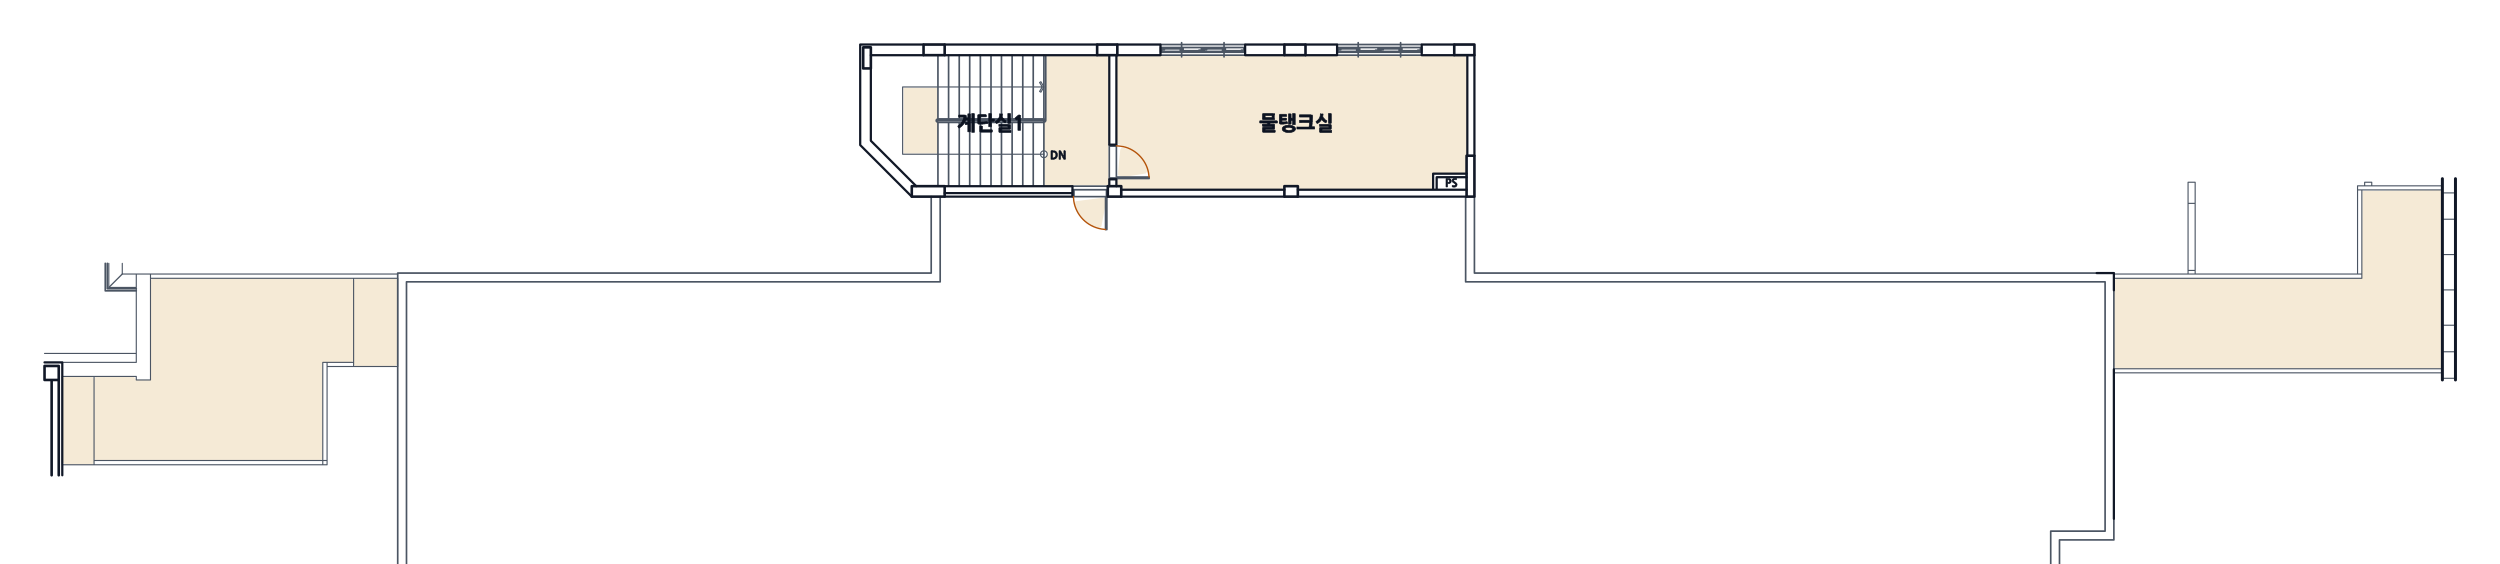
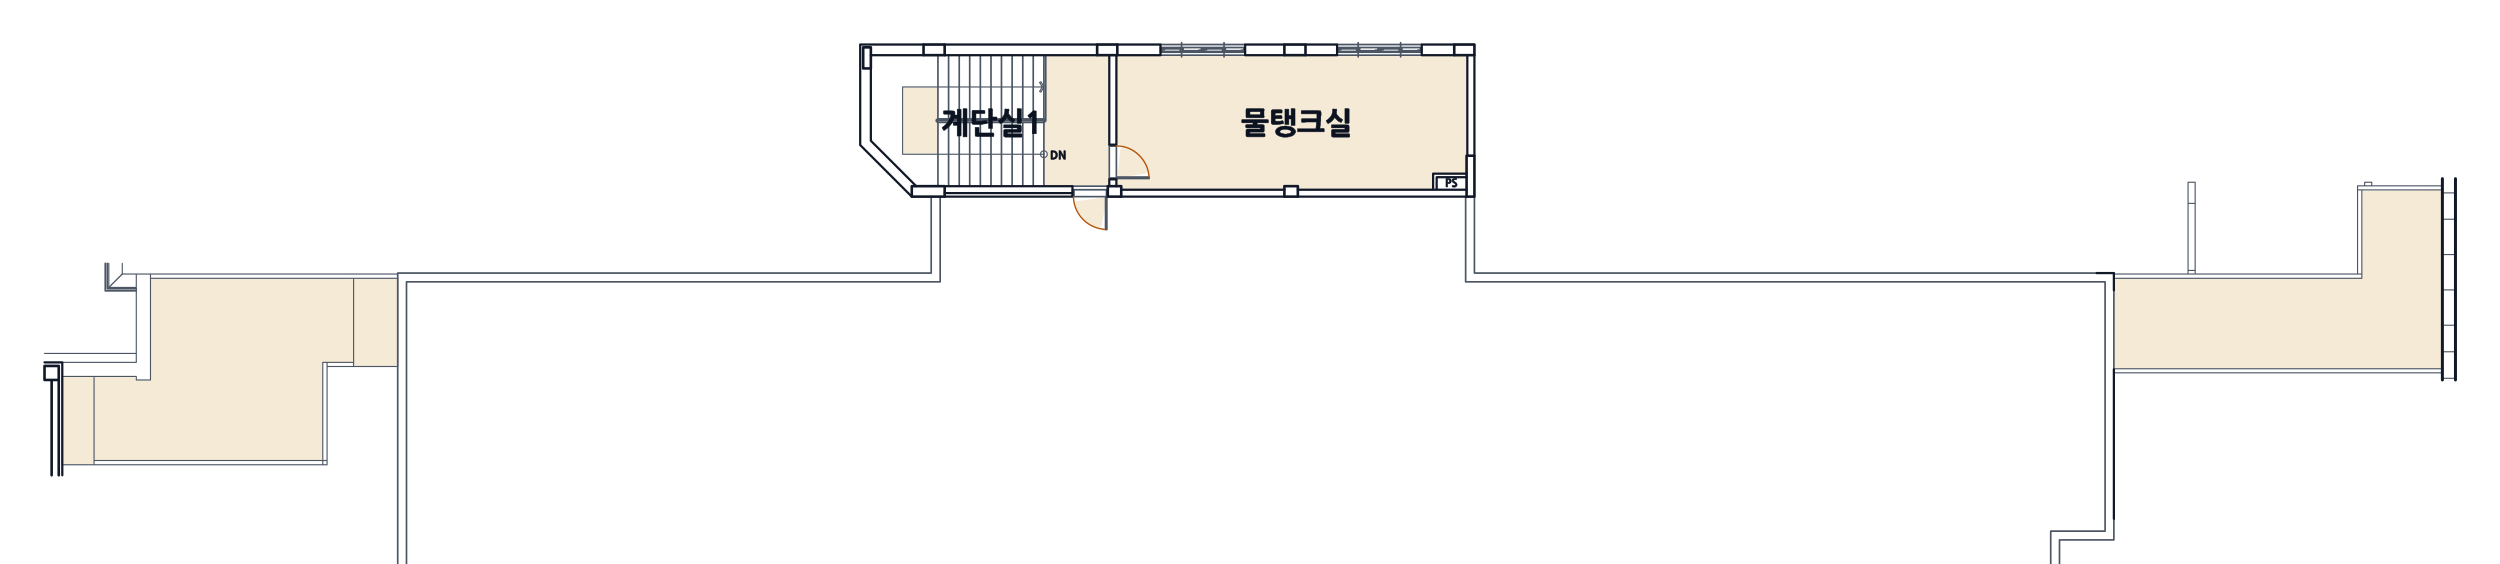
- <svg xmlns="http://www.w3.org/2000/svg" viewBox="0 0 802.72 180.88" width="802.72" height="180.88">
+ <svg xmlns="http://www.w3.org/2000/svg" data-deco="floors" viewBox="0 0 802.72 180.88" width="802.72" height="180.88">
  <g id="deco">
    <path fill="#f5ead6" fill-rule="evenodd" d="M290.1 28.2L290.1 49.3L300.9 49.3L301.2 39.8L300.6 38.5L301.2 37.6L300.9 28.2ZM336.3 49.5L335.2 51.2L335.4 59.5L355.9 59.5L355.9 18L336 18L335.7 38.9L335.2 39.7L335.2 47.7ZM360.2 47.3L359.7 48L358.9 56.3L361 56.8L367.9 55.7L368.4 54.9L369 56.8L369 57.3L358.9 57.4L358.6 59.3L360 59.8L360.8 60.9L411.5 60.9L412.4 59.8L416.7 59.8L417.6 60.9L459.5 60.9L460.2 60.1L460.2 55.8L470.1 55.8L470.9 55.1L471.1 18.4L470.2 17.7L450.5 17.7L449.7 18.3L448.9 17.7L436.9 17.7L436.1 18.3L435.3 17.7L393.8 17.7L393 18.3L392.2 17.7L380.2 17.7L379.4 18.3L378.6 17.7L359.1 17.8L358.5 18.6L358.5 46L363 47.9L363.1 48ZM367.7 52.5L365.7 49.8L363.3 48.1L365.7 49.8L367.7 52.4ZM353.6 72.9L355 65.7L354.7 63.4L345.4 64.6L345.1 65.4L345.8 67.7L347.7 70.3L350.4 72.4L352.8 73.2ZM679.4 118.4L783.3 118.4L784.2 117.8L784.2 61.9L783.6 61L758.6 61.3L758.4 89.4L679.6 89.4L678.7 90.3L678.7 117.5ZM126.8 89.4L114.1 89.4L113.5 90.3L113.6 117.1L114.4 117.7L126.8 117.7L127.7 116.8L127.6 89.9ZM30.2 147L30.7 147.8L103.1 147.8L103.6 147L103.6 116.4L112.7 116.4L113.5 115.8L113.5 89.9L112.6 89.4L48.9 89.4L48.3 90.3L48.3 122L43.8 122L42.9 120.9L31.1 120.9L30.3 121.3ZM30.2 121.8L29.6 120.9L20.8 120.9L20 121.5L20 148.3L20.9 149.2L29.4 149.2L30.2 148.6Z" />
  </g>
  <path class="m" fill="none" stroke="#4b5563" stroke-linecap="round" stroke-linejoin="round" stroke-width="0.36" d="M336.26 49.52L336.2 49.1L335.96 48.74L335.6 48.5L335.18 48.44L334.76 48.5L334.4 48.74L334.16 49.1L334.1 49.52L334.16 49.94L334.4 50.3L334.76 50.54L335.18 50.6L335.6 50.54L335.96 50.3L336.2 49.94L336.26 49.52M335.18 49.52L289.82 49.52L289.82 27.92L335.18 27.92L334.22 29.6L333.8 29.36L334.64 27.92L333.8 26.48L334.22 26.24L335.18 27.92M702.56 86.84L702.56 65.3L704.84 65.3L704.84 86.84ZM704.84 87.98L704.84 86.84L702.56 86.84L702.56 87.98M702.56 65.3L702.56 58.52L704.84 58.52L704.84 65.3ZM759.26 59.66L759.26 58.52L761.54 58.52L761.54 59.66M784.22 119.72L678.74 119.72M784.22 118.4L678.74 118.4M784.22 59.66L756.98 59.66L756.98 87.98M105.02 149.24L103.64 149.24L103.64 116.36L105.02 116.36ZM105.02 149.24L20 149.24M30.2 147.86L105.02 147.86M20 120.86L43.76 120.86M20 116.36L43.76 116.36M20 116.36L43.76 116.36M39.26 87.98L39.26 84.56M43.76 120.86L43.76 122L48.32 122L48.32 87.98L43.76 87.98L43.76 116.36M48.32 89.36L127.7 89.36M48.32 87.98L127.7 87.98M105.02 117.68L127.7 117.68M105.02 116.36L113.54 116.36M43.76 87.98L39.26 87.98M14.3 113.48L43.76 113.48M34.94 84.56L34.94 92.3L43.76 92.3M788.42 61.94L784.22 61.94M788.42 70.4L784.22 70.4M788.42 81.74L784.22 81.74M788.42 93.08L784.22 93.08M788.42 104.42L784.22 104.42M788.42 112.94L784.22 112.94M788.42 121.46L784.22 121.46M758.36 87.98L678.74 87.98M758.36 89.36L678.74 89.36M784.22 60.98L756.98 60.98M758.36 60.98L758.36 89.36M113.54 117.68L113.54 89.36L127.7 89.36L127.7 117.68ZM20 149.24L20 120.86L30.2 120.86L30.2 149.24Z" />
  <path class="m" fill="none" stroke="#4b5563" stroke-linecap="round" stroke-linejoin="round" stroke-width="0.42" d="M34.94 92.3L39.26 87.98" />
  <path class="m" fill="none" stroke="#4b5563" stroke-linecap="round" stroke-linejoin="round" stroke-width="0.54" d="M335.18 38.72L301.16 38.72M335.18 38.18L301.16 38.18M335.18 39.26L335.48 39.14L335.72 38.9L335.72 38.54L335.48 38.3L335.18 38.18M301.16 38.18L300.86 38.3L300.62 38.54L300.62 38.9L300.86 39.14L301.16 39.26M335.18 39.32L301.16 39.32M335.18 38.18L335.18 17.72M331.76 38.18L331.76 17.72M328.4 38.18L328.4 17.72M324.98 38.18L324.98 17.72M321.56 38.18L321.56 17.72M318.2 38.18L318.2 17.72M314.78 38.18L314.78 17.72M311.36 38.18L311.36 17.72M308 38.18L308 17.72M304.58 38.18L304.58 17.72M301.16 38.18L301.16 17.72M335.18 38.18L335.18 59.78M331.76 39.32L331.76 59.78M328.4 39.32L328.4 59.78M324.98 39.32L324.98 59.78M321.56 39.32L321.56 59.78M318.2 39.32L318.2 59.78M314.78 39.32L314.78 59.78M311.36 39.32L311.36 59.78M308 39.32L308 59.78M304.58 39.32L304.58 59.78M301.16 39.32L301.16 59.78M456.08 15.26L442.88 15.26M456.08 15.26L442.88 15.26M449.72 18.26L449.72 13.7M443.12 15.92L443.12 15.44M443.24 15.5L443.24 15.92M443.36 15.26L456.08 15.26M443.36 16.76L456.08 16.76M449.24 15.92L449.24 15.5L450.14 15.5L450.14 15.92ZM449.24 16.46L449.24 16.1L450.14 16.1L450.14 16.46ZM443.36 15.26L442.88 15.26M442.88 16.76L443.36 16.76L443.36 15.92L443.12 15.92L443.12 15.44L443.36 15.44L443.36 15.26M443.24 15.92L443.24 15.5L444.14 15.5L444.14 15.92ZM444.14 15.68L449.24 15.68M456.26 16.04L456.26 16.52M456.2 16.46L456.2 16.1M456.5 16.76L456.08 16.76M456.08 15.26L456.08 16.04L456.26 16.04L456.26 16.52L456.08 16.52L456.08 16.76M455.24 16.46L455.24 16.1L456.2 16.1L456.2 16.46ZM455.24 16.28L450.14 16.28M456.08 16.76L442.88 16.76M456.08 16.76L456.5 16.76M456.5 15.26L456.08 15.26L456.5 15.26M443.36 16.52L456.08 16.52M442.88 16.76L442.88 15.26M456.5 16.76L456.5 15.26M442.46 15.26L429.32 15.26M442.46 15.26L429.32 15.26M436.1 18.26L436.1 13.7M429.5 15.92L429.5 15.44M429.62 15.5L429.62 15.92M429.74 15.26L442.46 15.26M429.74 16.76L442.46 16.76M435.62 15.92L435.62 15.5L436.58 15.5L436.58 15.92ZM435.62 16.46L435.62 16.1L436.58 16.1L436.58 16.46ZM429.74 15.26L429.32 15.26M429.32 16.76L429.74 16.76L429.74 15.92L429.5 15.92L429.5 15.44L429.74 15.44L429.74 15.26M429.62 15.92L429.62 15.5L430.52 15.5L430.52 15.92ZM430.52 15.68L435.62 15.68M442.7 16.04L442.7 16.52M442.58 16.46L442.58 16.1M442.88 16.76L442.46 16.76M442.46 15.26L442.46 16.04L442.7 16.04L442.7 16.52L442.46 16.52L442.46 16.76M441.68 16.46L441.68 16.1L442.58 16.1L442.58 16.46ZM441.68 16.28L436.58 16.28M442.46 16.76L429.32 16.76M442.46 16.76L442.88 16.76M442.88 15.26L442.46 15.26L442.88 15.26M429.74 16.52L442.46 16.52M429.32 16.76L429.32 15.26M442.88 16.76L442.88 15.26M473.42 63.14L473.42 87.68L678.74 87.68L678.74 173.36L661.28 173.36L661.28 274.88L241.64 274.88L241.64 256.82L127.7 256.82L127.7 87.68L299 87.68L299 63.14M470.6 63.14L470.6 90.5L675.92 90.5L675.92 170.54L658.46 170.54L658.46 272L244.46 272L244.46 254L130.52 254L130.52 90.5L301.88 90.5L301.88 63.14M399.38 15.26L386.24 15.26M399.38 15.26L386.24 15.26M393.02 18.26L393.02 13.7M386.42 15.92L386.42 15.44M386.54 15.5L386.54 15.92M386.66 15.26L399.38 15.26M386.66 16.76L399.38 16.76M392.54 15.92L392.54 15.5L393.44 15.5L393.44 15.92ZM392.54 16.46L392.54 16.1L393.44 16.1L393.44 16.46ZM386.66 15.26L386.24 15.26M386.24 16.76L386.66 16.76L386.66 15.92L386.42 15.92L386.42 15.44L386.66 15.44L386.66 15.26M386.54 15.92L386.54 15.5L387.44 15.5L387.44 15.92ZM387.44 15.68L392.54 15.68M399.62 16.04L399.62 16.52M399.5 16.46L399.5 16.1M399.8 16.76L399.38 16.76M399.38 15.26L399.38 16.04L399.62 16.04L399.62 16.52L399.38 16.52L399.38 16.76M398.6 16.46L398.6 16.1L399.5 16.1L399.5 16.46ZM398.6 16.28L393.44 16.28M399.38 16.76L386.24 16.76M399.38 16.76L399.8 16.76M399.8 15.26L399.38 15.26L399.8 15.26M386.66 16.52L399.38 16.52M386.24 16.76L386.24 15.26M399.8 16.76L399.8 15.26M385.76 15.26L372.62 15.26M385.76 15.26L372.62 15.26M379.4 18.26L379.4 13.7M372.86 15.92L372.86 15.44M372.92 15.5L372.92 15.92M373.04 15.26L385.76 15.26M373.04 16.76L385.76 16.76M378.98 15.92L378.98 15.5L379.88 15.5L379.88 15.92ZM378.98 16.46L378.98 16.1L379.88 16.1L379.88 16.46ZM373.04 15.26L372.62 15.26M372.62 16.76L373.04 16.76L373.04 15.92L372.86 15.92L372.86 15.44L373.04 15.44L373.04 15.26M372.92 15.92L372.92 15.5L373.88 15.5L373.88 15.92ZM373.88 15.68L378.98 15.68M386 16.04L386 16.52M385.88 16.46L385.88 16.1M386.24 16.76L385.76 16.76M385.76 15.26L385.76 16.04L386 16.04L386 16.52L385.76 16.52L385.76 16.76M384.98 16.46L384.98 16.1L385.88 16.1L385.88 16.46ZM384.98 16.28L379.88 16.28M385.76 16.76L372.62 16.76M385.76 16.76L386.24 16.76M386.24 15.26L385.76 15.26L386.24 15.26M373.04 16.52L385.76 16.52M372.62 16.76L372.62 15.26M386.24 16.76L386.24 15.26M372.62 14.3L399.8 14.3M372.62 17.72L399.8 17.72M429.32 14.3L456.5 14.3M429.32 17.72L456.5 17.72M358.46 57.32L358.46 46.76M356.18 57.32L356.18 46.76M358.46 46.46L358.46 46.76L358.1 46.76L358.1 46.94L356.54 46.94L356.18 46.76L356.18 46.46L358.46 46.46L356.18 46.46M358.46 57.32L358.46 56.84L368.96 56.84L368.96 57.32ZM356.18 57.56L358.46 57.56L358.46 57.32L358.1 57.32L358.1 57.14L356.54 57.14L356.18 57.32L356.18 57.56L358.46 57.56M43.76 92.72L34.46 92.72L34.46 84.56M33.8 84.56L33.8 93.38L43.76 93.38M335.78 38.72L335.78 17.9M355.4 63.14L344.66 63.14M355.4 60.92L344.66 60.92M344.36 63.14L344.66 63.14L344.66 62.78L344.84 62.78L344.84 61.22L344.66 60.92L344.36 60.92L344.36 63.14L344.36 60.92M354.98 73.7L354.98 63.14L355.4 63.14L355.4 73.7ZM355.7 60.92L355.7 63.14L355.4 63.14L355.4 62.78L355.28 62.78L355.28 61.22L355.4 60.92L355.7 60.92L355.7 63.14M355.7 59.78L344.36 59.78" />
  <path class="w" fill="none" stroke="#111827" stroke-linecap="round" stroke-linejoin="round" stroke-width="0.72" d="M473.42 17.72L473.42 50M471.14 17.72L471.14 50M303.32 62L344.36 62M303.32 59.78L344.36 59.78M416.72 63.14L470.9 63.14M416.72 60.92L470.9 60.92M356.18 59.78L356.18 57.56M356.18 46.46L356.18 17.72M358.46 59.78L358.46 57.56M358.46 46.46L358.46 17.72M412.4 63.14L360.02 63.14M412.4 60.92L360.02 60.92M372.62 14.3L358.76 14.3M372.62 17.72L358.76 17.72M358.76 14.3L360.02 14.3M303.32 14.3L352.28 14.3M303.32 17.72L352.28 17.72M419.18 14.3L429.32 14.3M419.18 17.72L429.32 17.72L429.32 14.3M296.54 14.3L276.2 14.3M296.54 17.72L279.62 17.72M276.2 14.3L276.2 46.58L292.76 63.14M279.62 21.98L279.62 45.2L294.2 59.78M678.74 166.58L678.74 118.58M673.22 87.68L678.74 87.68L678.74 93.2M303.32 63.14L344.36 63.14M461.3 60.92L461.3 56.9M460.16 60.92L460.16 55.76M461.3 56.9L470.9 56.9M460.16 55.76L470.9 55.76M466.94 14.3L456.5 14.3M466.94 17.72L456.5 17.72L456.5 14.3M372.62 14.3L372.62 17.72M412.4 14.3L399.8 14.3M412.4 17.72L399.8 17.72L399.8 14.3M358.46 57.56L356.18 57.56M358.46 46.46L356.18 46.46M20 122L20 152.6M20 116.36L20 122M14.3 116.36L20 116.36M14.3 116.36L20 116.36M344.36 63.14L344.36 59.78" />
  <path class="w" fill="none" stroke="#111827" stroke-linecap="round" stroke-linejoin="round" stroke-width="0.84" d="M470.9 63.14L470.9 50L473.42 50L473.42 63.14ZM355.7 63.14L355.7 59.78L360.02 59.78L360.02 63.14ZM412.4 63.14L412.4 59.78L416.72 59.78L416.72 63.14ZM277.16 21.98L277.16 15.2L279.62 15.2L279.62 21.98ZM296.54 17.72L296.54 14.3L303.32 14.3L303.32 17.72ZM412.4 17.72L412.4 14.3L419.18 14.3L419.18 17.72ZM352.28 17.72L352.28 14.3L358.76 14.3L358.76 17.72ZM466.94 17.72L466.94 14.3L473.42 14.3L473.42 17.72ZM292.76 63.14L292.76 59.78L303.32 59.78L303.32 63.14ZM16.58 122L16.58 152.6M18.86 122L18.86 152.6M18.86 117.5L18.86 122M18.86 117.5L18.86 122M14.3 122L14.3 117.5L18.86 117.5L18.86 122Z" />
  <path class="w" fill="none" stroke="#111827" stroke-linecap="round" stroke-linejoin="round" stroke-width="0.96" d="M784.22 122L784.22 57.38M788.42 122L788.42 57.38" />
-   <path class="t" fill="#0b1220" stroke="#0b1220" stroke-width="0.2" stroke-linejoin="round" d="M309.2 38.54L309.14 38.6L308.84 39.2L308.78 39.26L308.72 39.38L308.66 39.5L308.54 39.56L308.48 39.68L308.36 39.74L308.3 39.86L308.24 39.92L308.18 39.98L308.06 40.04L308 40.16L307.76 40.28L307.7 40.4L307.58 40.46L307.52 40.52L307.58 40.64L307.82 41.06L307.94 41.12L308.06 41.06L308.12 41.06L308.24 40.94L308.36 40.88L308.54 40.7L308.66 40.64L308.72 40.58L308.84 40.46L309.2 40.1C309.7 39.53 309.67 39.41 310.04 38.78L310.04 38.66L310.1 38.54L310.76 38.54M309.8 36.92L307.88 36.92L307.82 37.04L307.82 37.52L307.94 37.64L309.26 37.64L309.38 37.7L309.38 37.88L310.22 37.82L310.28 37.76L310.28 37.22L310.22 37.1L310.16 37.04L310.16 36.98L310.04 36.98L309.92 36.92M311.48 36.56L310.76 36.56L310.76 37.82L310.22 37.82L309.38 37.88L309.38 38L309.32 38.12L309.32 38.24L309.2 38.48L309.2 38.54L310.76 38.54L310.76 39.32L310.04 39.32L309.92 39.44L309.92 39.92L309.98 40.04L310.76 40.04L310.76 42.32L311.48 42.32L311.6 42.2L311.6 36.68L311.54 36.56M312.74 36.44L312.02 36.44L312.02 42.5L312.86 42.5L312.86 36.44M315.32 40.46L314.6 40.46L314.6 41.96C314.56 42.5 314.72 42.31 315.02 42.44L318.5 42.44L318.62 42.32L318.62 41.78L318.5 41.66L315.5 41.66L315.44 41.6L315.44 40.46M316.94 39.02L316.88 39.02C316.11 39.11 315.71 39.17 314.9 39.14L313.94 39.44L313.94 39.62L314 39.68L314.06 39.8L314.12 39.8L314.24 39.86C314.66 39.86 315.08 39.86 315.5 39.86L315.62 39.86L315.74 39.8L316.22 39.8L316.34 39.74L316.58 39.74L316.76 39.68L317 39.68L317.06 39.62L317.18 39.62L317.18 39.5L317.12 39.08L317.06 39.02M316.58 36.8L314.36 36.8C313.98 36.78 313.92 36.84 313.94 37.22L313.94 39.44L314.9 39.14L314.84 39.14L314.78 39.08L314.78 37.64L314.84 37.52L316.64 37.52L316.7 37.4L316.7 36.92L316.64 36.86M318.26 36.44L317.48 36.44L317.48 40.7L318.32 40.7L318.32 38.96L319.22 38.96L319.28 38.84L319.28 38.36L319.22 38.24L318.32 38.24L318.32 36.5M324.02 39.92L320.72 39.92L320.72 40.58L323.54 40.58L323.6 40.7L323.6 40.82L323.54 40.88L321.02 40.88L320.78 41L320.72 41.12L320.72 42.32L320.78 42.44L320.84 42.44L320.9 42.5L321.02 42.56L324.5 42.56L324.62 42.5L324.62 41.9L324.5 41.84L321.68 41.84L321.56 41.78L321.56 41.6L321.68 41.54L324.32 41.54L324.38 41.48L324.44 41.48L324.44 41.36L324.5 41.3L324.5 40.22L324.38 39.98L324.26 39.92L324.14 39.92M322.4 38.3L321.44 38.36L321.5 38.48C321.66 38.64 321.82 38.8 321.98 38.96L322.04 38.96L322.1 39.08C322.37 39.19 322.37 39.27 322.64 39.38L322.76 39.44L322.82 39.38L323.06 38.96L323.12 38.84L323 38.78L323 38.72L322.88 38.66L322.82 38.6L322.7 38.54L322.64 38.48L322.52 38.42M321.14 36.5L321.02 36.5L320.96 36.62L320.96 36.8C321 37.05 320.85 37.68 320.72 37.88L320.66 38L320.6 38.12L320.48 38.18L320.42 38.3L320.36 38.36L320.3 38.48L320.18 38.54L319.88 38.84L319.64 38.96L319.58 39.08L319.64 39.2L319.88 39.56L320 39.68L320 39.62L320.18 39.56L320.3 39.5L320.42 39.44L320.6 39.26L320.72 39.2L320.78 39.14L320.96 38.96L321.02 38.84L321.14 38.78L321.26 38.54L321.38 38.42L321.44 38.36L322.4 38.3L322.34 38.24L322.28 38.12L322.16 38.06L322.1 37.94L321.98 37.88L321.86 37.64L321.8 37.58L321.74 37.46L321.8 37.4L321.8 37.04L321.86 36.86L321.86 36.62L321.8 36.56L321.74 36.5M324.38 36.44L323.6 36.44L323.6 39.56L323.72 39.62L324.38 39.62L324.44 39.56L324.5 39.5L324.5 36.56L324.44 36.44M325.94 38.06L326.3 38.48L326.36 38.54L326.48 38.48L326.84 38.12M327.5 36.92L327.08 36.92L326.96 36.98L325.94 37.88L325.88 38L325.94 38.06L326.84 38.12L326.84 41.84L327.68 41.84L327.68 36.92M339.2 48.8L338.18 48.86L338.48 48.86L338.54 48.92L338.66 48.92L338.72 48.98L338.78 49.04C338.87 49.12 338.94 49.23 338.96 49.34L338.96 49.4L339.02 49.46L339.02 50.06L338.96 50.12L338.96 50.18L338.9 50.24L338.9 50.3L338.78 50.42L338.72 50.48L338.72 50.54L338.66 50.54L338.6 50.6L338.48 50.66L338.36 50.66L338.3 50.72L337.94 50.72L339.14 50.72C339.29 50.74 339.29 50.54 339.38 50.48L339.38 50.36L339.44 50.36L339.44 50.18L339.5 50.12L339.5 49.34L339.44 49.28L339.44 49.16L339.38 49.1L339.38 49.04L339.32 48.98L339.32 48.92L339.26 48.86M338.18 48.38L337.58 48.38L337.52 48.44L337.46 48.44L337.46 51.14L337.58 51.14C337.86 51.14 338.14 51.14 338.42 51.14L338.54 51.08L338.66 51.08L338.72 51.02L338.78 51.02L338.84 50.96L338.9 50.96L338.96 50.9L339.02 50.9L339.14 50.78L339.14 50.72L337.94 50.72L337.94 48.86L338.18 48.86L339.2 48.8L339.14 48.74L339.08 48.68L339.02 48.62L338.96 48.56L338.9 48.56L338.84 48.5L338.72 48.5L338.66 48.44L338.24 48.44M340.04 48.5L340.04 51.14L340.52 51.14L340.52 49.22M341.96 48.38L341.66 48.38L341.6 48.44L341.6 50.36L342.08 51.08L342.08 48.44L342.02 48.44M340.46 48.38L340.1 48.38L340.04 48.44L340.04 48.5L340.52 49.22L341.54 51.08L341.6 51.14L342.08 51.14L342.08 51.08L341.6 50.36L340.58 48.44L340.52 48.44M465.86 57.74L465.14 57.74L465.26 57.74L465.32 57.8L465.44 57.92L465.44 58.34L465.38 58.4L465.38 58.46L465.32 58.46L465.26 58.52L464.78 58.52L465.86 58.58L465.92 58.46L465.92 58.28L465.98 58.22L465.98 58.04L465.92 57.92L465.92 57.74M465.08 57.32L464.3 57.32L464.3 60.02L464.78 60.02L464.78 58.94L465.44 58.94L465.44 58.88L465.5 58.88L465.56 58.82L465.62 58.82L465.74 58.7L465.8 58.7L465.8 58.64L465.86 58.58L464.78 58.52L464.78 57.74L465.86 57.74L465.86 57.68L465.8 57.62L465.74 57.56L465.74 57.5L465.68 57.5C465.57 57.38 465.43 57.29 465.26 57.32L465.14 57.32M466.34 59.54L466.28 59.54L466.28 59.96L466.34 60.02L466.52 60.02L466.58 60.08L467.24 60.08L467.3 60.02L467.36 60.02L467.48 59.9L467.54 59.9L467.6 59.84L467.66 59.78L467.72 59.72L467.72 59.66L466.88 59.6L466.52 59.6L466.46 59.54L466.4 59.54M466.34 57.62L466.34 57.74L466.28 57.8L466.28 58.22L466.34 58.28L466.34 58.34L466.4 58.4L466.4 58.46L466.46 58.46L466.46 58.52L466.52 58.52L466.64 58.64L466.7 58.64L466.82 58.76L466.88 58.76L467 58.88L467.06 58.88L467.24 59.06L467.24 59.12L467.3 59.12L467.3 59.42L467.24 59.48L467.24 59.54L467.18 59.54L467.12 59.6L466.88 59.6L467.72 59.66L467.78 59.6L467.78 59.48L467.84 59.42L467.84 59.12L467.78 59.06L467.78 58.94L467.66 58.82L467.6 58.76L467.54 58.7L467.48 58.7L467.42 58.64L467.42 58.58L467.36 58.52L467.3 58.52L467.18 58.4L467.06 58.4L467.06 58.34L467 58.34L466.88 58.22L466.82 58.22L466.82 58.16L466.76 58.1L466.76 57.86L466.82 57.8L466.88 57.8L466.94 57.74L467 57.68L467.12 57.68M467.12 57.26L467.06 57.26C466.79 57.23 466.58 57.37 466.4 57.56L466.34 57.62L467.12 57.68L467.36 57.68L467.48 57.74L467.6 57.74L467.72 57.44L467.72 57.38L467.66 57.32L467.6 57.32L467.48 57.26L467.18 57.26M410.06 38.78L404.6 38.78L404.48 38.84L404.48 39.44L404.6 39.5L406.88 39.5L406.88 39.86L405.5 39.86L405.38 39.92L405.32 39.98L405.32 40.4L405.38 40.52L405.5 40.58L408.38 40.58L408.44 40.64L408.44 40.76L408.38 40.82L405.68 40.82L405.44 40.94L405.38 41.06L405.38 42.26L405.44 42.38L405.44 42.44L405.56 42.44L405.68 42.5L409.34 42.5L409.46 42.38L409.46 41.96L409.4 41.84L409.34 41.78L406.28 41.78L406.22 41.72L406.22 41.54L406.28 41.48L409.1 41.48L409.22 41.42L409.28 41.3L409.28 40.04L409.22 39.98L409.1 39.92L408.98 39.86L407.78 39.86L407.78 39.5L410.12 39.5L410.18 39.38L410.18 38.84M409.28 36.86L408.32 37.1L408.44 37.16L408.44 37.76L406.34 37.76L405.38 38L405.38 38.24L405.44 38.36L405.56 38.42L409.1 38.42L409.22 38.36L409.28 38.24L409.28 38M408.86 36.44L405.56 36.44L405.44 36.5L405.44 36.56L405.38 36.68L405.38 38L406.34 37.76L406.28 37.76L406.22 37.64L406.22 37.28L406.28 37.16L406.34 37.1L408.32 37.1L409.28 36.86L409.28 36.62L409.22 36.5L409.1 36.44L408.98 36.44M415.7 40.82L413.84 40.88L414.32 40.88L414.56 41L414.68 41L414.74 41.06L414.86 41.12L414.98 41.18L415.04 41.3L415.04 41.54L414.92 41.6L414.92 41.66L414.68 41.78L414.5 41.78L414.38 41.84L414.2 41.84L414.08 41.9L413.84 41.9L411.92 41.96L412.04 42.02L412.1 42.08L412.22 42.2L412.34 42.26L412.4 42.26L412.76 42.44L412.88 42.44L413 42.5L413.18 42.5L413.3 42.56L414.26 42.56L414.38 42.5L414.62 42.5L414.74 42.44L414.86 42.44L415.1 42.32L415.22 42.32L415.34 42.26L415.4 42.2L415.52 42.14L415.82 41.84L416 41.48L416 41.3L415.94 41.18L415.94 41.06L415.88 41L415.82 40.88M413.84 40.16L413.66 40.16L413.48 40.22L413.12 40.22L413 40.28L412.94 40.28L412.82 40.34L412.64 40.34L412.58 40.4L412.34 40.52L412.22 40.52L412.16 40.64L412.04 40.7L411.86 40.88L411.74 41.12L411.74 41.24L411.68 41.36L411.68 41.42L411.74 41.54L411.74 41.66L411.8 41.78L411.86 41.84L411.92 41.96L413.84 41.9L413.6 41.9L413.48 41.84L413.36 41.84L413.18 41.78L413.06 41.78L413 41.72L412.94 41.72L412.7 41.6L412.64 41.48L412.64 41.3L412.7 41.18L412.76 41.18L412.82 41.06C413.15 40.92 413.47 40.84 413.84 40.88L415.7 40.82L415.64 40.7L415.52 40.64L415.46 40.58L415.22 40.46L415.1 40.4L415.04 40.34L414.86 40.34C414.7 40.26 414.38 40.2 414.2 40.22L414.08 40.16L413.96 40.16M413.3 39.02L413.18 39.02L413.12 39.08L412.88 39.08L412.76 39.14L411.98 39.14L410.78 39.32L410.78 39.56L410.84 39.62L410.9 39.74L411.02 39.8L411.14 39.86L412.16 39.86L412.28 39.8L412.7 39.8L412.82 39.74L413.12 39.74L413.24 39.68L413.36 39.68L413.42 39.62L413.42 39.56L413.36 39.14M412.94 37.94L412.82 37.94C412.46 37.94 412.1 37.94 411.74 37.94L411.62 37.94L413.06 38L413.06 37.94M413 36.68L411.08 36.68L410.96 36.74L410.84 36.8L410.78 36.92L410.78 39.32L411.98 39.14L411.68 39.14L411.62 39.08L411.62 38.6L413 38.6L413.06 38.54L413.12 38.42L413.06 38L411.62 37.94L411.62 37.46L411.74 37.4L413.06 37.4L413.12 37.28L413.12 36.8L413.06 36.74M414.44 36.56L413.72 36.56L413.72 39.86L414.44 39.86L414.56 39.8L414.56 38.66L415.04 38.66L414.56 37.94L414.56 36.56M415.76 36.44L415.04 36.44L415.04 37.94L414.56 37.94L415.04 38.66L415.04 40.04L415.88 40.04L415.88 36.44M416.54 40.7L416.42 40.76L416.42 41.42L422.12 41.42L422.12 40.76L422 40.7L420.32 40.7M421.34 39.26L420.5 39.32L420.5 39.44L420.44 39.56L420.44 40.1L420.38 40.22L420.38 40.58L420.32 40.7L421.22 40.7L421.22 40.64C421.2 40.35 421.37 39.78 421.34 39.5L421.34 39.38M420.98 36.86L417.26 36.86L417.2 36.98L417.2 37.46L417.32 37.58L420.56 37.58L420.56 37.64C420.56 37.9 420.56 38.16 420.56 38.42L420.56 38.6L420.44 38.6C419.42 38.6 418.4 38.6 417.38 38.6L417.26 38.66L417.26 39.32L417.38 39.38L417.5 39.38C418.14 39.42 418.06 39.28 418.7 39.32L419 39.32C419.46 39.32 419.92 39.32 420.38 39.32L420.5 39.32L421.34 39.26L421.34 39.2L421.4 39.08C421.4 38.78 421.4 38.48 421.4 38.18L421.4 38.06L421.46 37.94L421.46 37.28L421.4 37.16L421.4 37.04L421.34 36.92L421.22 36.92L421.16 36.86M426.98 39.92L423.68 39.92L423.68 40.58L426.5 40.58L426.56 40.7L426.56 40.82L426.5 40.88L423.98 40.88L423.74 41L423.68 41.12L423.68 42.32L423.74 42.44L423.8 42.44L423.86 42.5L423.98 42.56L427.46 42.56L427.58 42.5L427.58 41.9L427.46 41.84L424.64 41.84L424.52 41.78L424.52 41.6L424.64 41.54L427.28 41.54L427.34 41.48L427.4 41.48L427.4 41.36L427.46 41.3L427.46 40.22L427.34 39.98L427.22 39.92L427.1 39.92M425.36 38.3L424.4 38.36L424.46 38.48C424.62 38.64 424.78 38.8 424.94 38.96L425 38.96L425.06 39.08C425.33 39.19 425.33 39.27 425.6 39.38L425.72 39.44L425.78 39.38L426.02 38.96L426.08 38.84L425.96 38.78L425.96 38.72L425.84 38.66L425.78 38.6L425.66 38.54L425.6 38.48L425.48 38.42M424.1 36.5L423.98 36.5L423.92 36.62L423.92 36.8C423.96 37.05 423.81 37.68 423.68 37.88L423.56 38.12L423.44 38.18L423.38 38.3L423.32 38.36L423.26 38.48L423.14 38.54L422.84 38.84L422.72 38.9L422.6 38.96L422.54 39.08L422.6 39.2L422.84 39.56L422.96 39.68L422.96 39.62L423.14 39.56L423.26 39.5L423.38 39.44L423.56 39.26L423.68 39.2L423.92 38.96L423.98 38.84L424.1 38.78L424.16 38.66L424.22 38.54L424.34 38.42L424.4 38.36L425.36 38.3L425.3 38.24L425.24 38.12L425.12 38.06L425.06 37.94L424.94 37.88L424.82 37.64L424.76 37.58L424.7 37.46L424.76 37.4L424.76 37.04L424.82 36.86L424.82 36.62L424.76 36.56L424.7 36.5M427.34 36.44L426.56 36.44L426.56 39.56L426.68 39.62L427.34 39.62L427.4 39.56L427.46 39.5L427.46 36.56L427.4 36.44" />
  <path class="door" fill="none" stroke="#b45309" stroke-linecap="round" stroke-width="0.45" d="M368.96 56.84L368.78 55.52C368.04 51.14 364.21 47.43 359.78 46.94L358.46 46.82M344.66 63.14L344.78 64.52C345.49 69.12 349.03 72.71 353.6 73.52L354.98 73.7" />
+   <path class="t" fill="#0b1220" stroke="#0b1220" stroke-width="0.1" stroke-linejoin="round" transform="matrix(1.5 0 0 1.5 -158.8 -19.8)" d="M309.2 38.54L309.14 38.6L308.84 39.2L308.78 39.26L308.72 39.38L308.66 39.5L308.54 39.56L308.48 39.68L308.36 39.74L308.3 39.86L308.24 39.92L308.18 39.98L308.06 40.04L308 40.16L307.76 40.28L307.7 40.4L307.58 40.46L307.52 40.52L307.58 40.64L307.82 41.06L307.94 41.12L308.06 41.06L308.12 41.06L308.24 40.94L308.36 40.88L308.54 40.7L308.66 40.64L308.72 40.58L308.84 40.46L309.2 40.1C309.7 39.53 309.67 39.41 310.04 38.78L310.04 38.66L310.1 38.54L310.76 38.54M309.8 36.92L307.88 36.92L307.82 37.04L307.82 37.52L307.94 37.64L309.26 37.64L309.38 37.7L309.38 37.88L310.22 37.82L310.28 37.76L310.28 37.22L310.22 37.1L310.16 37.04L310.16 36.98L310.04 36.98L309.92 36.92M311.48 36.56L310.76 36.56L310.76 37.82L310.22 37.82L309.38 37.88L309.38 38L309.32 38.12L309.32 38.24L309.2 38.48L309.2 38.54L310.76 38.54L310.76 39.32L310.04 39.32L309.92 39.44L309.92 39.92L309.98 40.04L310.76 40.04L310.76 42.32L311.48 42.32L311.6 42.2L311.6 36.68L311.54 36.56M312.74 36.44L312.02 36.44L312.02 42.5L312.86 42.5L312.86 36.44M315.32 40.46L314.6 40.46L314.6 41.96C314.56 42.5 314.72 42.31 315.02 42.44L318.5 42.44L318.62 42.32L318.62 41.78L318.5 41.66L315.5 41.66L315.44 41.6L315.44 40.46M316.94 39.02L316.88 39.02C316.11 39.11 315.71 39.17 314.9 39.14L313.94 39.44L313.94 39.62L314 39.68L314.06 39.8L314.12 39.8L314.24 39.86C314.66 39.86 315.08 39.86 315.5 39.86L315.62 39.86L315.74 39.8L316.22 39.8L316.34 39.74L316.58 39.74L316.76 39.68L317 39.68L317.06 39.62L317.18 39.62L317.18 39.5L317.12 39.08L317.06 39.02M316.58 36.8L314.36 36.8C313.98 36.78 313.92 36.84 313.94 37.22L313.94 39.44L314.9 39.14L314.84 39.14L314.78 39.08L314.78 37.64L314.84 37.52L316.64 37.52L316.7 37.4L316.7 36.92L316.64 36.86M318.26 36.44L317.48 36.44L317.48 40.7L318.32 40.7L318.32 38.96L319.22 38.96L319.28 38.84L319.28 38.36L319.22 38.24L318.32 38.24L318.32 36.5M324.02 39.92L320.72 39.92L320.72 40.58L323.54 40.58L323.6 40.7L323.6 40.82L323.54 40.88L321.02 40.88L320.78 41L320.72 41.12L320.72 42.32L320.78 42.44L320.84 42.44L320.9 42.5L321.02 42.56L324.5 42.56L324.62 42.5L324.62 41.9L324.5 41.84L321.68 41.84L321.56 41.78L321.56 41.6L321.68 41.54L324.32 41.54L324.38 41.48L324.44 41.48L324.44 41.36L324.5 41.3L324.5 40.22L324.38 39.98L324.26 39.92L324.14 39.92M322.4 38.3L321.44 38.36L321.5 38.48C321.66 38.64 321.82 38.8 321.98 38.96L322.04 38.96L322.1 39.08C322.37 39.19 322.37 39.27 322.64 39.38L322.76 39.44L322.82 39.38L323.06 38.96L323.12 38.84L323 38.78L323 38.72L322.88 38.66L322.82 38.6L322.7 38.54L322.64 38.48L322.52 38.42M321.14 36.5L321.02 36.5L320.96 36.62L320.96 36.8C321 37.05 320.85 37.68 320.72 37.88L320.66 38L320.6 38.12L320.48 38.18L320.42 38.3L320.36 38.36L320.3 38.48L320.18 38.54L319.88 38.84L319.64 38.96L319.58 39.08L319.64 39.2L319.88 39.56L320 39.68L320 39.62L320.18 39.56L320.3 39.5L320.42 39.44L320.6 39.26L320.72 39.2L320.78 39.14L320.96 38.96L321.02 38.84L321.14 38.78L321.26 38.54L321.38 38.42L321.44 38.36L322.4 38.3L322.34 38.24L322.28 38.12L322.16 38.06L322.1 37.94L321.98 37.88L321.86 37.64L321.8 37.58L321.74 37.46L321.8 37.4L321.8 37.04L321.86 36.86L321.86 36.62L321.8 36.56L321.74 36.5M324.38 36.44L323.6 36.44L323.6 39.56L323.72 39.62L324.38 39.62L324.44 39.56L324.5 39.5L324.5 36.56L324.44 36.44M325.94 38.06L326.3 38.48L326.36 38.54L326.48 38.48L326.84 38.12M327.5 36.92L327.08 36.92L326.96 36.98L325.94 37.88L325.88 38L325.94 38.06L326.84 38.12L326.84 41.84L327.68 41.84L327.68 36.92" />
+   <path class="t" fill="#0b1220" stroke="#0b1220" stroke-width="0.1" stroke-linejoin="round" transform="matrix(1.5 0 0 1.5 -208 -19.8)" d="M410.06 38.78L404.6 38.78L404.48 38.84L404.48 39.44L404.6 39.5L406.88 39.5L406.88 39.86L405.5 39.86L405.38 39.92L405.32 39.98L405.32 40.4L405.38 40.52L405.5 40.58L408.38 40.58L408.44 40.64L408.44 40.76L408.38 40.82L405.68 40.82L405.44 40.94L405.38 41.06L405.38 42.26L405.44 42.38L405.44 42.44L405.56 42.44L405.68 42.5L409.34 42.5L409.46 42.38L409.46 41.96L409.4 41.84L409.34 41.78L406.28 41.78L406.22 41.72L406.22 41.54L406.28 41.48L409.1 41.48L409.22 41.42L409.28 41.3L409.28 40.04L409.22 39.98L409.1 39.92L408.98 39.86L407.78 39.86L407.78 39.5L410.12 39.5L410.18 39.38L410.18 38.84M409.28 36.86L408.32 37.1L408.44 37.16L408.44 37.76L406.34 37.76L405.38 38L405.38 38.24L405.44 38.36L405.56 38.42L409.1 38.42L409.22 38.36L409.28 38.24L409.28 38M408.86 36.44L405.56 36.44L405.44 36.5L405.44 36.56L405.38 36.68L405.38 38L406.34 37.76L406.28 37.76L406.22 37.64L406.22 37.28L406.28 37.16L406.34 37.1L408.32 37.1L409.28 36.86L409.28 36.62L409.22 36.5L409.1 36.44L408.98 36.44M415.7 40.82L413.84 40.88L414.32 40.88L414.56 41L414.68 41L414.74 41.06L414.86 41.12L414.98 41.18L415.04 41.3L415.04 41.54L414.92 41.6L414.92 41.66L414.68 41.78L414.5 41.78L414.38 41.84L414.2 41.84L414.08 41.9L413.84 41.9L411.92 41.96L412.04 42.02L412.1 42.08L412.22 42.2L412.34 42.26L412.4 42.26L412.76 42.44L412.88 42.44L413 42.5L413.18 42.5L413.3 42.56L414.26 42.56L414.38 42.5L414.62 42.5L414.74 42.44L414.86 42.44L415.1 42.32L415.22 42.32L415.34 42.26L415.4 42.2L415.52 42.14L415.82 41.84L416 41.48L416 41.3L415.94 41.18L415.94 41.06L415.88 41L415.82 40.88M413.84 40.16L413.66 40.16L413.48 40.22L413.12 40.22L413 40.28L412.94 40.28L412.82 40.34L412.64 40.34L412.58 40.4L412.34 40.52L412.22 40.52L412.16 40.64L412.04 40.7L411.86 40.88L411.74 41.12L411.74 41.24L411.68 41.36L411.68 41.42L411.74 41.54L411.74 41.66L411.8 41.78L411.86 41.84L411.92 41.96L413.84 41.9L413.6 41.9L413.48 41.84L413.36 41.84L413.18 41.78L413.06 41.78L413 41.72L412.94 41.72L412.7 41.6L412.64 41.48L412.64 41.3L412.7 41.18L412.76 41.18L412.82 41.06C413.15 40.92 413.47 40.84 413.84 40.88L415.7 40.82L415.64 40.7L415.52 40.64L415.46 40.58L415.22 40.46L415.1 40.4L415.04 40.34L414.86 40.34C414.7 40.26 414.38 40.2 414.2 40.22L414.08 40.16L413.96 40.16M413.3 39.02L413.18 39.02L413.12 39.08L412.88 39.08L412.76 39.14L411.98 39.14L410.78 39.32L410.78 39.56L410.84 39.62L410.9 39.74L411.02 39.8L411.14 39.86L412.16 39.86L412.28 39.8L412.7 39.8L412.82 39.74L413.12 39.74L413.24 39.68L413.36 39.68L413.42 39.62L413.42 39.56L413.36 39.14M412.94 37.94L412.82 37.94C412.46 37.94 412.1 37.94 411.74 37.94L411.62 37.94L413.06 38L413.06 37.94M413 36.68L411.08 36.68L410.96 36.74L410.84 36.8L410.78 36.92L410.78 39.32L411.98 39.14L411.68 39.14L411.62 39.08L411.62 38.6L413 38.6L413.06 38.54L413.12 38.42L413.06 38L411.62 37.94L411.62 37.46L411.74 37.4L413.06 37.4L413.12 37.28L413.12 36.8L413.06 36.74M414.44 36.56L413.72 36.56L413.72 39.86L414.44 39.86L414.56 39.8L414.56 38.66L415.04 38.66L414.56 37.94L414.56 36.56M415.76 36.44L415.04 36.44L415.04 37.94L414.56 37.94L415.04 38.66L415.04 40.04L415.88 40.04L415.88 36.44M416.54 40.7L416.42 40.76L416.42 41.42L422.12 41.42L422.12 40.76L422 40.7L420.32 40.7M421.34 39.26L420.5 39.32L420.5 39.44L420.44 39.56L420.44 40.1L420.38 40.22L420.38 40.58L420.32 40.7L421.22 40.7L421.22 40.64C421.2 40.35 421.37 39.78 421.34 39.5L421.34 39.38M420.98 36.86L417.26 36.86L417.2 36.98L417.2 37.46L417.32 37.58L420.56 37.58L420.56 37.64C420.56 37.9 420.56 38.16 420.56 38.42L420.56 38.6L420.44 38.6C419.42 38.6 418.4 38.6 417.38 38.6L417.26 38.66L417.26 39.32L417.38 39.38L417.5 39.38C418.14 39.42 418.06 39.28 418.7 39.32L419 39.32C419.46 39.32 419.92 39.32 420.38 39.32L420.5 39.32L421.34 39.26L421.34 39.2L421.4 39.08C421.4 38.78 421.4 38.48 421.4 38.18L421.4 38.06L421.46 37.94L421.46 37.28L421.4 37.16L421.4 37.04L421.34 36.92L421.22 36.92L421.16 36.86M426.98 39.92L423.68 39.92L423.68 40.58L426.5 40.58L426.56 40.7L426.56 40.82L426.5 40.88L423.98 40.88L423.74 41L423.68 41.12L423.68 42.32L423.74 42.44L423.8 42.44L423.86 42.5L423.98 42.56L427.46 42.56L427.58 42.5L427.58 41.9L427.46 41.84L424.64 41.84L424.52 41.78L424.52 41.6L424.64 41.54L427.28 41.54L427.34 41.48L427.4 41.48L427.4 41.36L427.46 41.3L427.46 40.22L427.34 39.98L427.22 39.92L427.1 39.92M425.36 38.3L424.4 38.36L424.46 38.48C424.62 38.64 424.78 38.8 424.94 38.96L425 38.96L425.06 39.08C425.33 39.19 425.33 39.27 425.6 39.38L425.72 39.44L425.78 39.38L426.02 38.96L426.08 38.84L425.96 38.78L425.96 38.72L425.84 38.66L425.78 38.6L425.66 38.54L425.6 38.48L425.48 38.42M424.1 36.5L423.98 36.5L423.92 36.62L423.92 36.8C423.96 37.05 423.81 37.68 423.68 37.88L423.56 38.12L423.44 38.18L423.38 38.3L423.32 38.36L423.26 38.48L423.14 38.54L422.84 38.84L422.72 38.9L422.6 38.96L422.54 39.08L422.6 39.2L422.84 39.56L422.96 39.68L422.96 39.62L423.14 39.56L423.26 39.5L423.38 39.44L423.56 39.26L423.68 39.2L423.92 38.96L423.98 38.84L424.1 38.78L424.16 38.66L424.22 38.54L424.34 38.42L424.4 38.36L425.36 38.3L425.3 38.24L425.24 38.12L425.12 38.06L425.06 37.94L424.94 37.88L424.82 37.64L424.76 37.58L424.7 37.46L424.76 37.4L424.76 37.04L424.82 36.86L424.82 36.62L424.76 36.56L424.7 36.5M427.34 36.44L426.56 36.44L426.56 39.56L426.68 39.62L427.34 39.62L427.4 39.56L427.46 39.5L427.46 36.56L427.4 36.44" />
+   <path class="t" fill="#0b1220" stroke="#0b1220" stroke-width="0.2" stroke-linejoin="round" d="M339.2 48.8L338.18 48.86L338.48 48.86L338.54 48.92L338.66 48.92L338.72 48.98L338.78 49.04C338.87 49.12 338.94 49.23 338.96 49.34L338.96 49.4L339.02 49.46L339.02 50.06L338.96 50.12L338.96 50.18L338.9 50.24L338.9 50.3L338.78 50.42L338.72 50.48L338.72 50.54L338.66 50.54L338.6 50.6L338.48 50.66L338.36 50.66L338.3 50.72L337.94 50.72L339.14 50.72C339.29 50.74 339.29 50.54 339.38 50.48L339.38 50.36L339.44 50.36L339.44 50.18L339.5 50.12L339.5 49.34L339.44 49.28L339.44 49.16L339.38 49.1L339.38 49.04L339.32 48.98L339.32 48.92L339.26 48.86M338.18 48.38L337.58 48.38L337.52 48.44L337.46 48.44L337.46 51.14L337.58 51.14C337.86 51.14 338.14 51.14 338.42 51.14L338.54 51.08L338.66 51.08L338.72 51.02L338.78 51.02L338.84 50.96L338.9 50.96L338.96 50.9L339.02 50.9L339.14 50.78L339.14 50.72L337.94 50.72L337.94 48.86L338.18 48.86L339.2 48.8L339.14 48.74L339.08 48.68L339.02 48.62L338.96 48.56L338.9 48.56L338.84 48.5L338.72 48.5L338.66 48.44L338.24 48.44M340.04 48.5L340.04 51.14L340.52 51.14L340.52 49.22M341.96 48.38L341.66 48.38L341.6 48.44L341.6 50.36L342.08 51.08L342.08 48.44L342.02 48.44M340.46 48.38L340.1 48.38L340.04 48.44L340.04 48.5L340.52 49.22L341.54 51.08L341.6 51.14L342.08 51.14L342.08 51.08L341.6 50.36L340.58 48.44L340.52 48.44M465.86 57.74L465.14 57.74L465.26 57.74L465.32 57.8L465.44 57.92L465.44 58.34L465.38 58.4L465.38 58.46L465.32 58.46L465.26 58.52L464.78 58.52L465.86 58.58L465.92 58.46L465.92 58.28L465.98 58.22L465.98 58.04L465.92 57.92L465.92 57.74M465.08 57.32L464.3 57.32L464.3 60.02L464.78 60.02L464.78 58.94L465.44 58.94L465.44 58.88L465.5 58.88L465.56 58.82L465.62 58.82L465.74 58.7L465.8 58.7L465.8 58.64L465.86 58.58L464.78 58.52L464.78 57.74L465.86 57.74L465.86 57.68L465.8 57.62L465.74 57.56L465.74 57.5L465.68 57.5C465.57 57.38 465.43 57.29 465.26 57.32L465.14 57.32M466.34 59.54L466.28 59.54L466.28 59.96L466.34 60.02L466.52 60.02L466.58 60.08L467.24 60.08L467.3 60.02L467.36 60.02L467.48 59.9L467.54 59.9L467.6 59.84L467.66 59.78L467.72 59.72L467.72 59.66L466.88 59.6L466.52 59.6L466.46 59.54L466.4 59.54M466.34 57.62L466.34 57.74L466.28 57.8L466.28 58.22L466.34 58.28L466.34 58.34L466.4 58.4L466.4 58.46L466.46 58.46L466.46 58.52L466.52 58.52L466.64 58.64L466.7 58.64L466.82 58.76L466.88 58.76L467 58.88L467.06 58.88L467.24 59.06L467.24 59.12L467.3 59.12L467.3 59.42L467.24 59.48L467.24 59.54L467.18 59.54L467.12 59.6L466.88 59.6L467.72 59.66L467.78 59.6L467.78 59.48L467.84 59.42L467.84 59.12L467.78 59.06L467.78 58.94L467.66 58.82L467.6 58.76L467.54 58.7L467.48 58.7L467.42 58.64L467.42 58.58L467.36 58.52L467.3 58.52L467.18 58.4L467.06 58.4L467.06 58.34L467 58.34L466.88 58.22L466.82 58.22L466.82 58.16L466.76 58.1L466.76 57.86L466.82 57.8L466.88 57.8L466.94 57.74L467 57.68L467.12 57.68M467.12 57.26L467.06 57.26C466.79 57.23 466.58 57.37 466.4 57.56L466.34 57.62L467.12 57.68L467.36 57.68L467.48 57.74L467.6 57.74L467.72 57.44L467.72 57.38L467.66 57.32L467.6 57.32L467.48 57.26L467.18 57.26" />
</svg>
